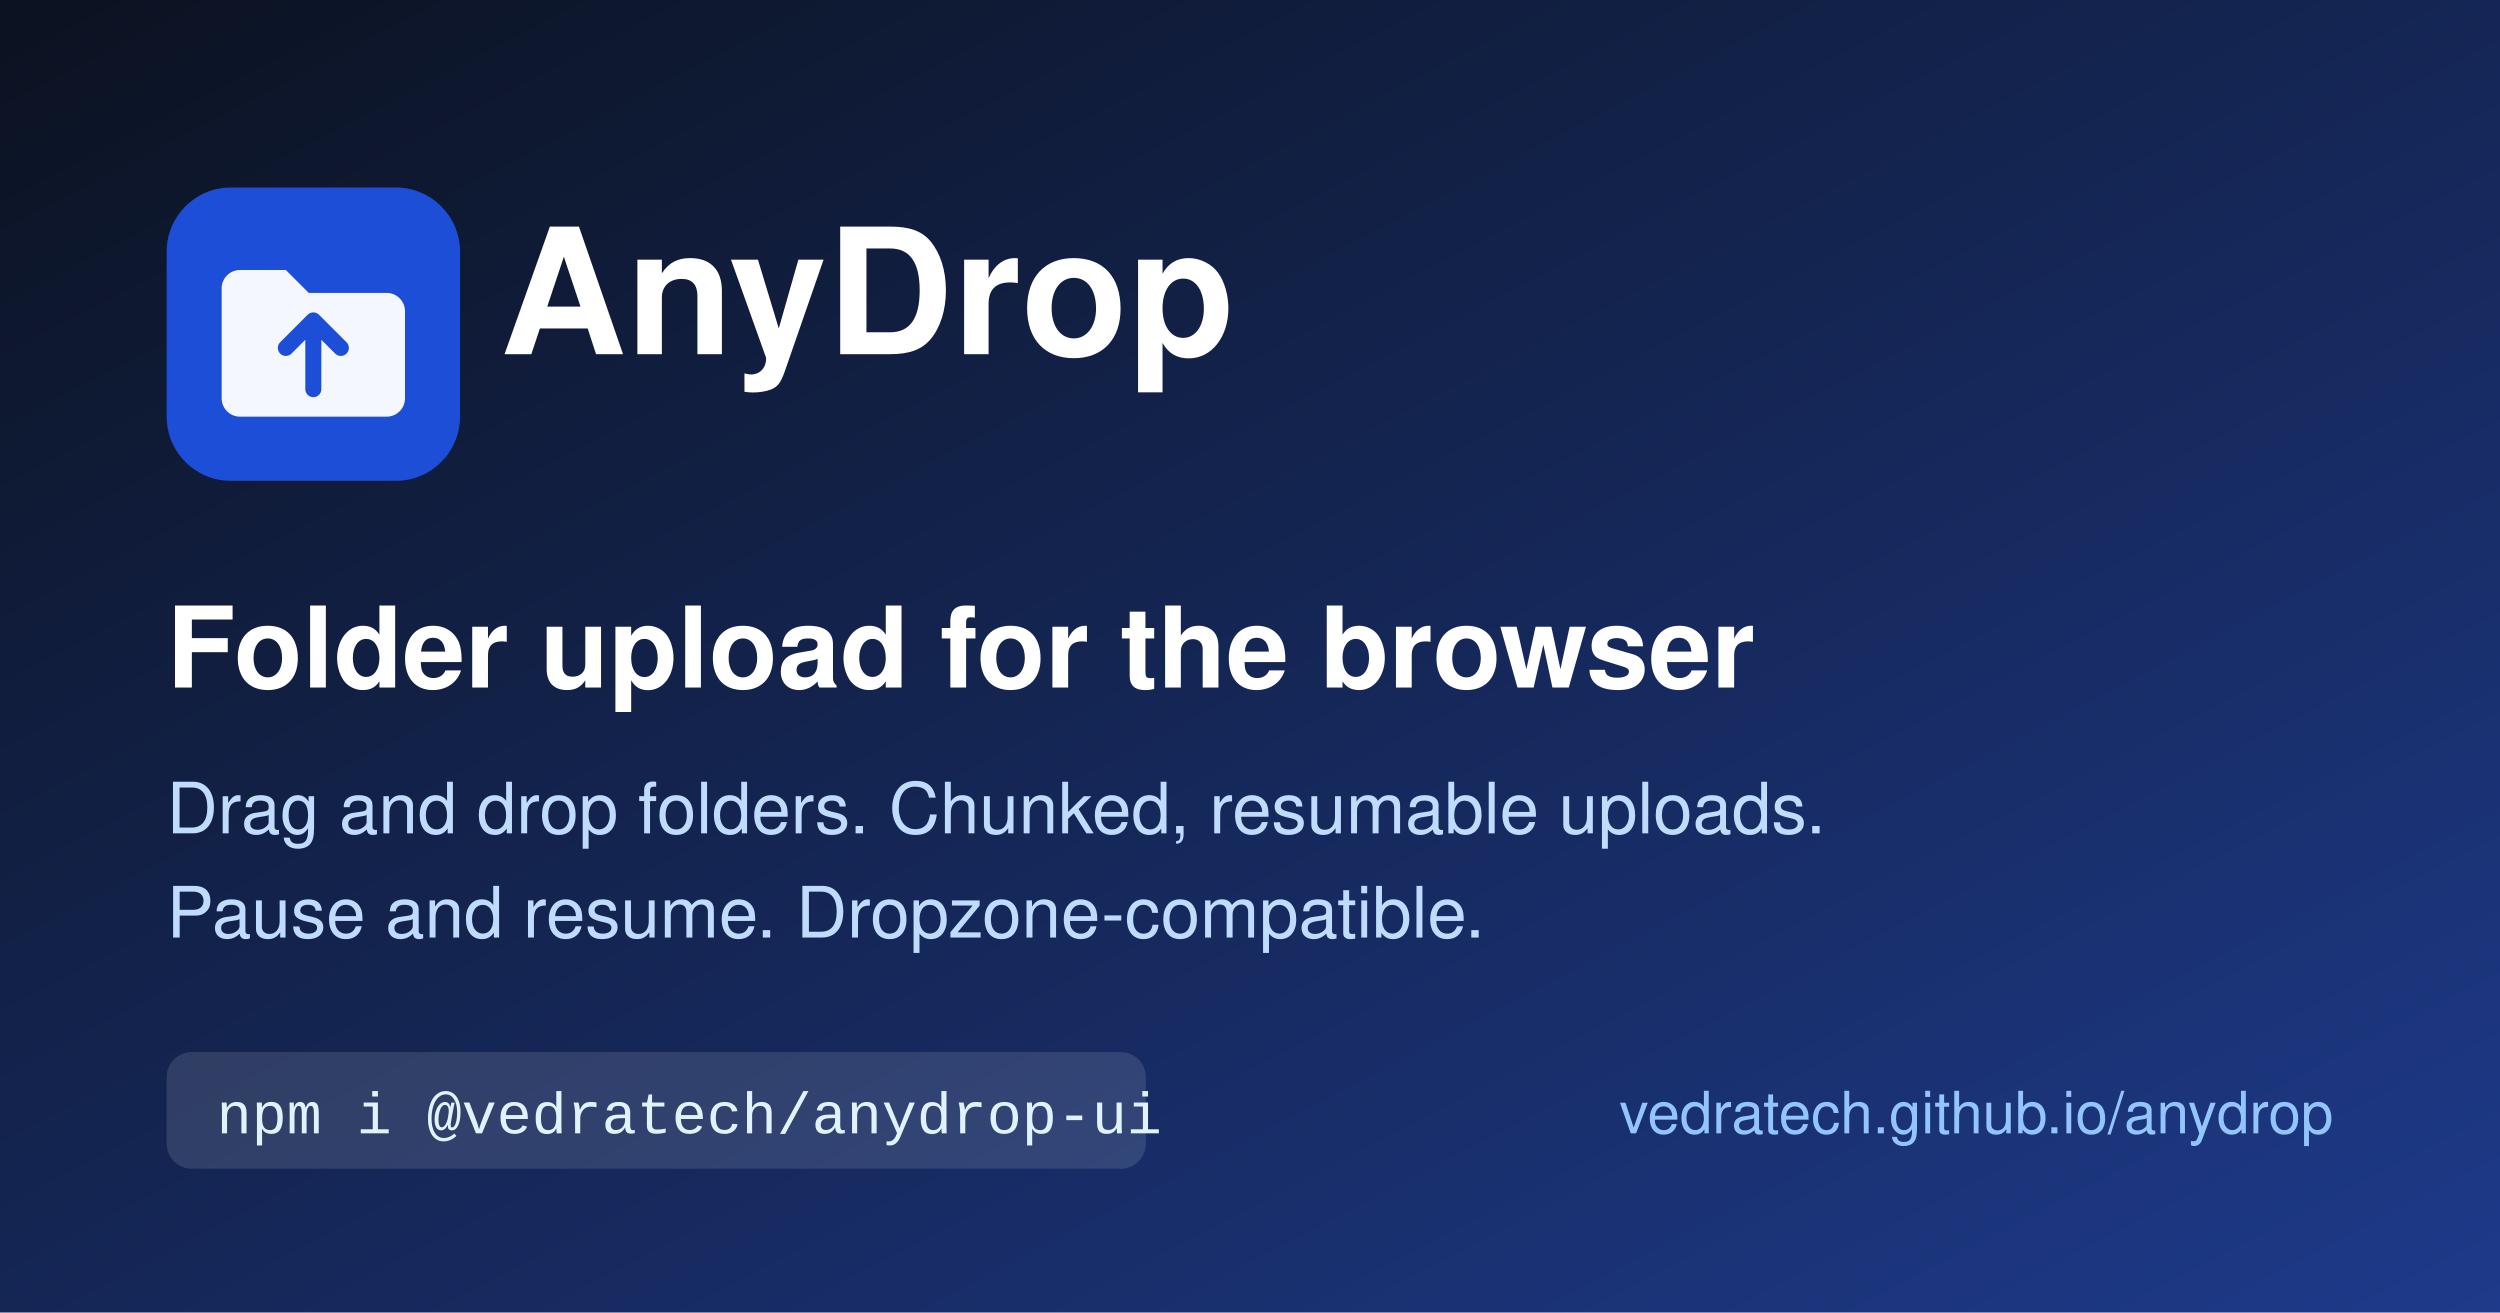
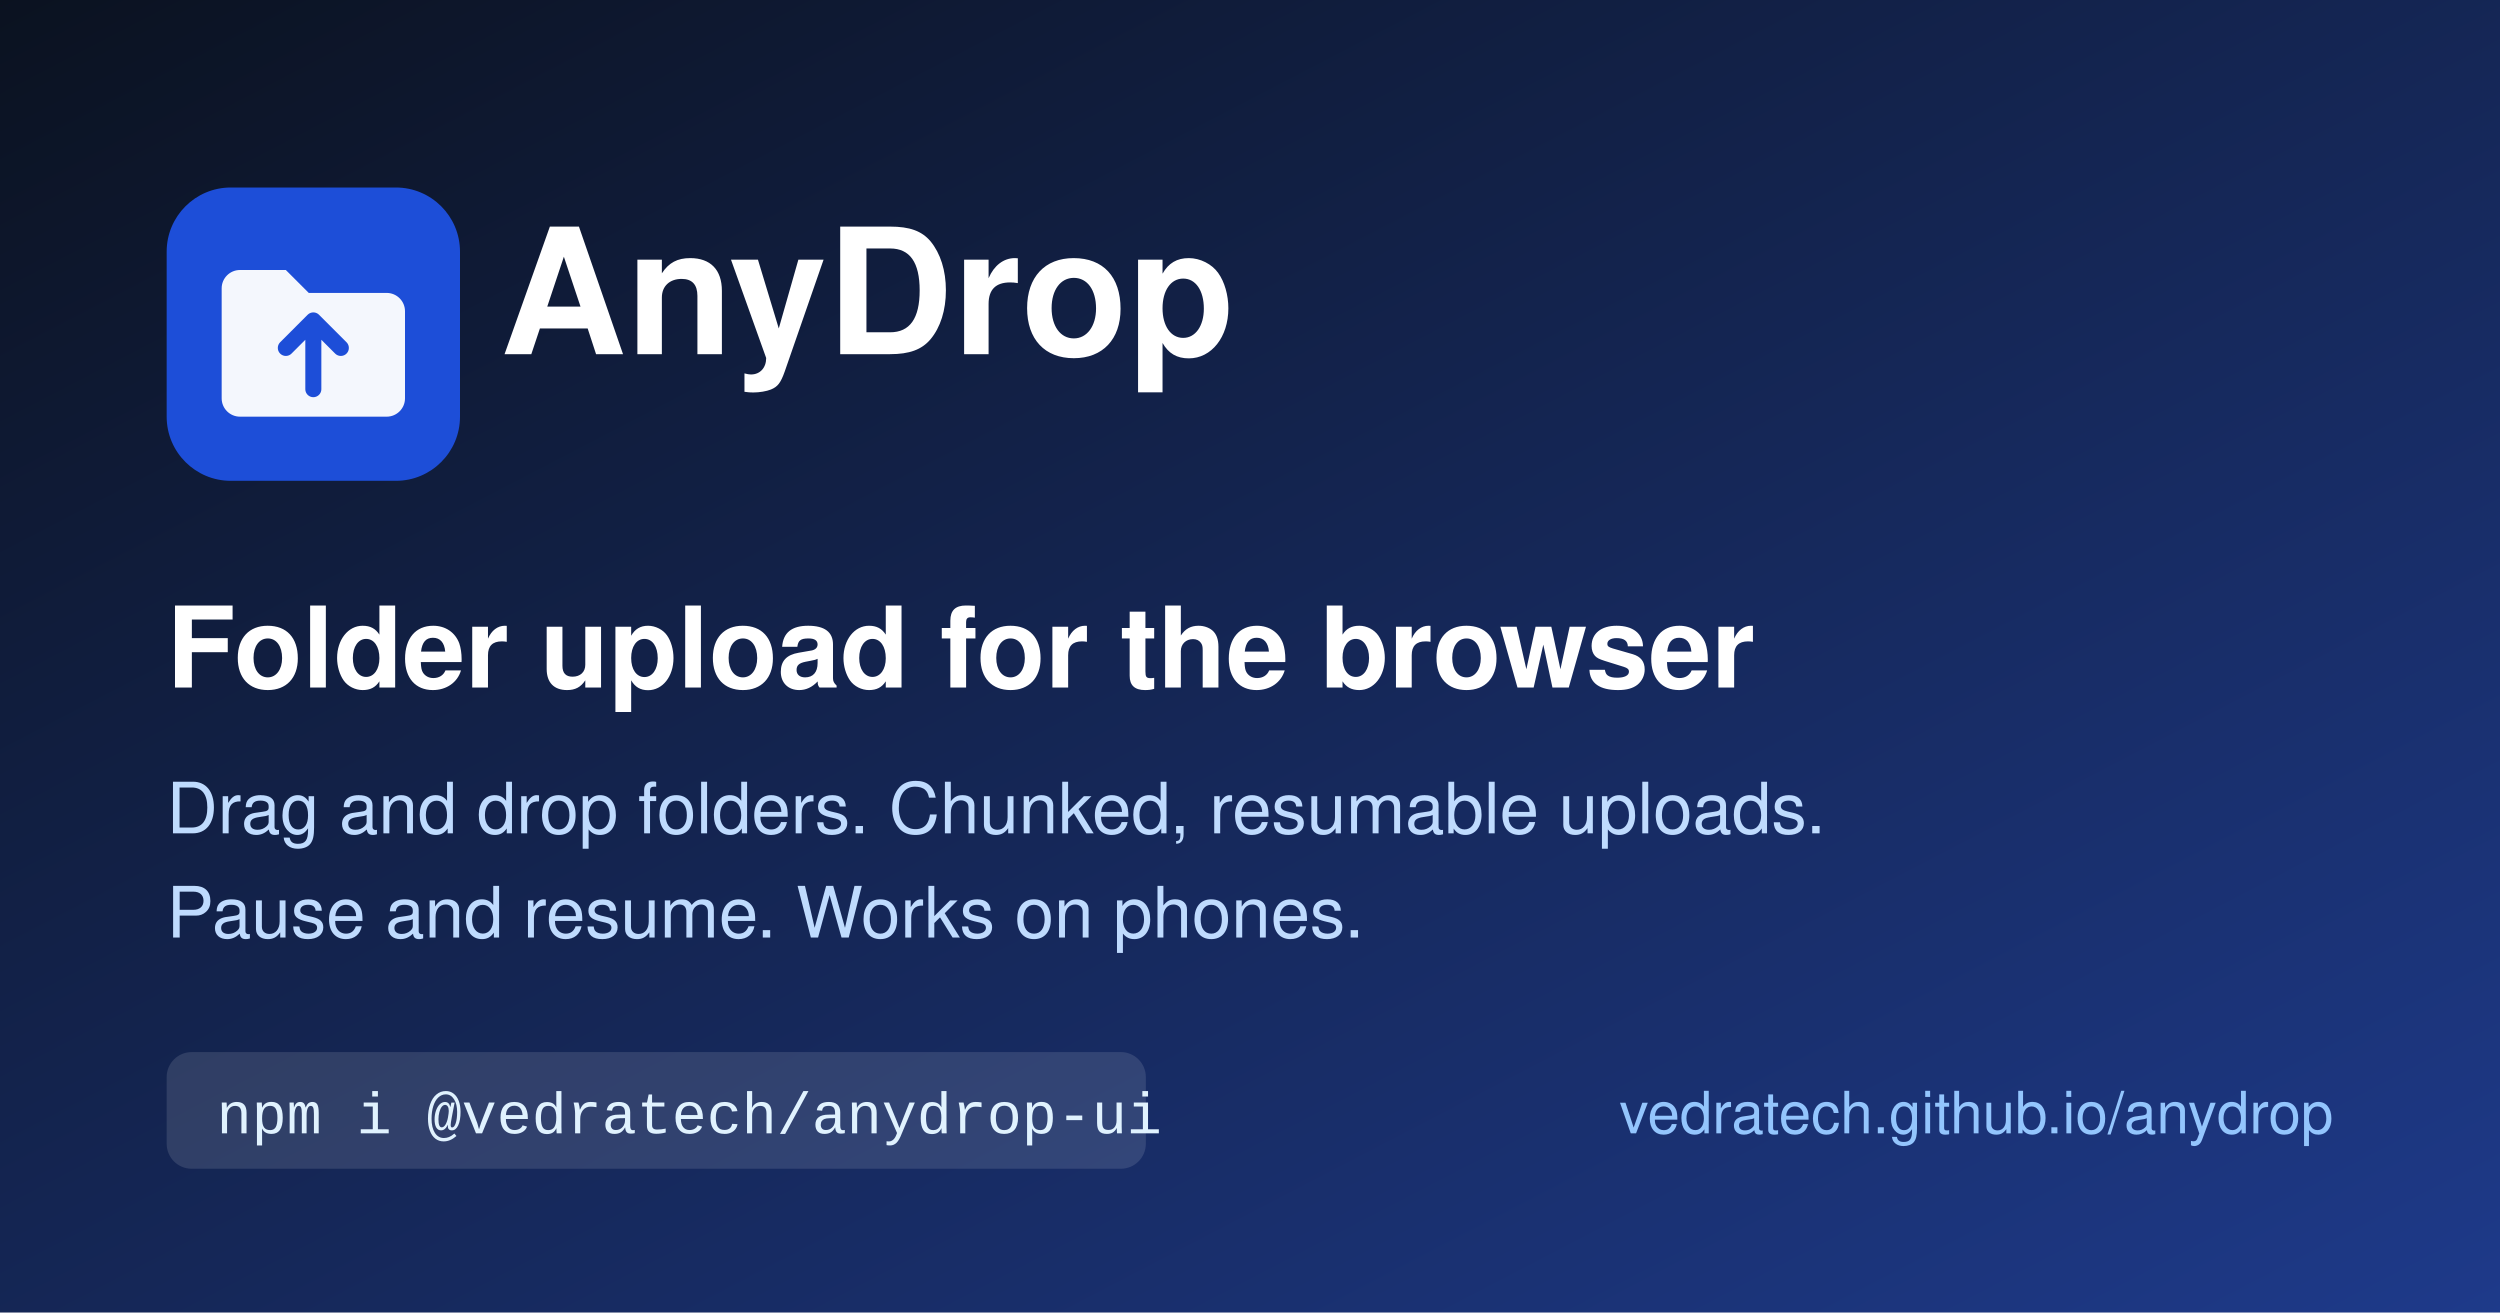
<svg xmlns="http://www.w3.org/2000/svg" viewBox="0 0 1200 630" width="1200" height="630" role="img" aria-label="AnyDrop: folder upload for the browser">
  <defs>
    <linearGradient id="bg" x1="0" y1="0" x2="1" y2="1">
      <stop offset="0" stop-color="#0b1220" />
      <stop offset="1" stop-color="#1e3a8a" />
    </linearGradient>
  </defs>
  <rect width="1200" height="630" fill="url(#bg)" />
  <g transform="translate(80 90) scale(2.2)">
    <rect width="64" height="64" rx="14" fill="#1d4ed8" />
    <path d="M12 22a4 4 0 0 1 4-4h10l5 5h17a4 4 0 0 1 4 4v19a4 4 0 0 1-4 4H16a4 4 0 0 1-4-4z" fill="#fff" opacity=".95" />
    <path d="M32 44V29m0 0-6 6m6-6 6 6" fill="none" stroke="#1d4ed8" stroke-width="3.5" stroke-linecap="round" stroke-linejoin="round" />
  </g>
  <text x="240" y="170" font-family="Segoe UI, Helvetica, Arial, sans-serif" font-size="84" font-weight="700" fill="#ffffff">AnyDrop</text>
  <text x="80" y="330" font-family="Segoe UI, Helvetica, Arial, sans-serif" font-size="54" font-weight="600" fill="#ffffff">Folder upload for the browser</text>
  <text x="80" y="400" font-family="Segoe UI, Helvetica, Arial, sans-serif" font-size="34" fill="#bfdbfe">Drag and drop folders. Chunked, resumable uploads.</text>
-   <text x="80" y="450" font-family="Segoe UI, Helvetica, Arial, sans-serif" font-size="34" fill="#bfdbfe">Pause and resume. Dropzone-compatible.</text>
+   <text x="80" y="450" font-family="Segoe UI, Helvetica, Arial, sans-serif" font-size="34" fill="#bfdbfe">Pause and resume. Works on phones.</text>
  <rect x="80" y="505" width="470" height="56" rx="12" fill="#ffffff" fill-opacity=".12" />
  <text x="104" y="544" font-family="Consolas, 'Courier New', monospace" font-size="28" fill="#e0f2fe">npm i @vedratech/anydrop-ui</text>
  <text x="1120" y="544" text-anchor="end" font-family="Segoe UI, Helvetica, Arial, sans-serif" font-size="28" fill="#93c5fd">vedratech.github.io/anydrop</text>
</svg>
